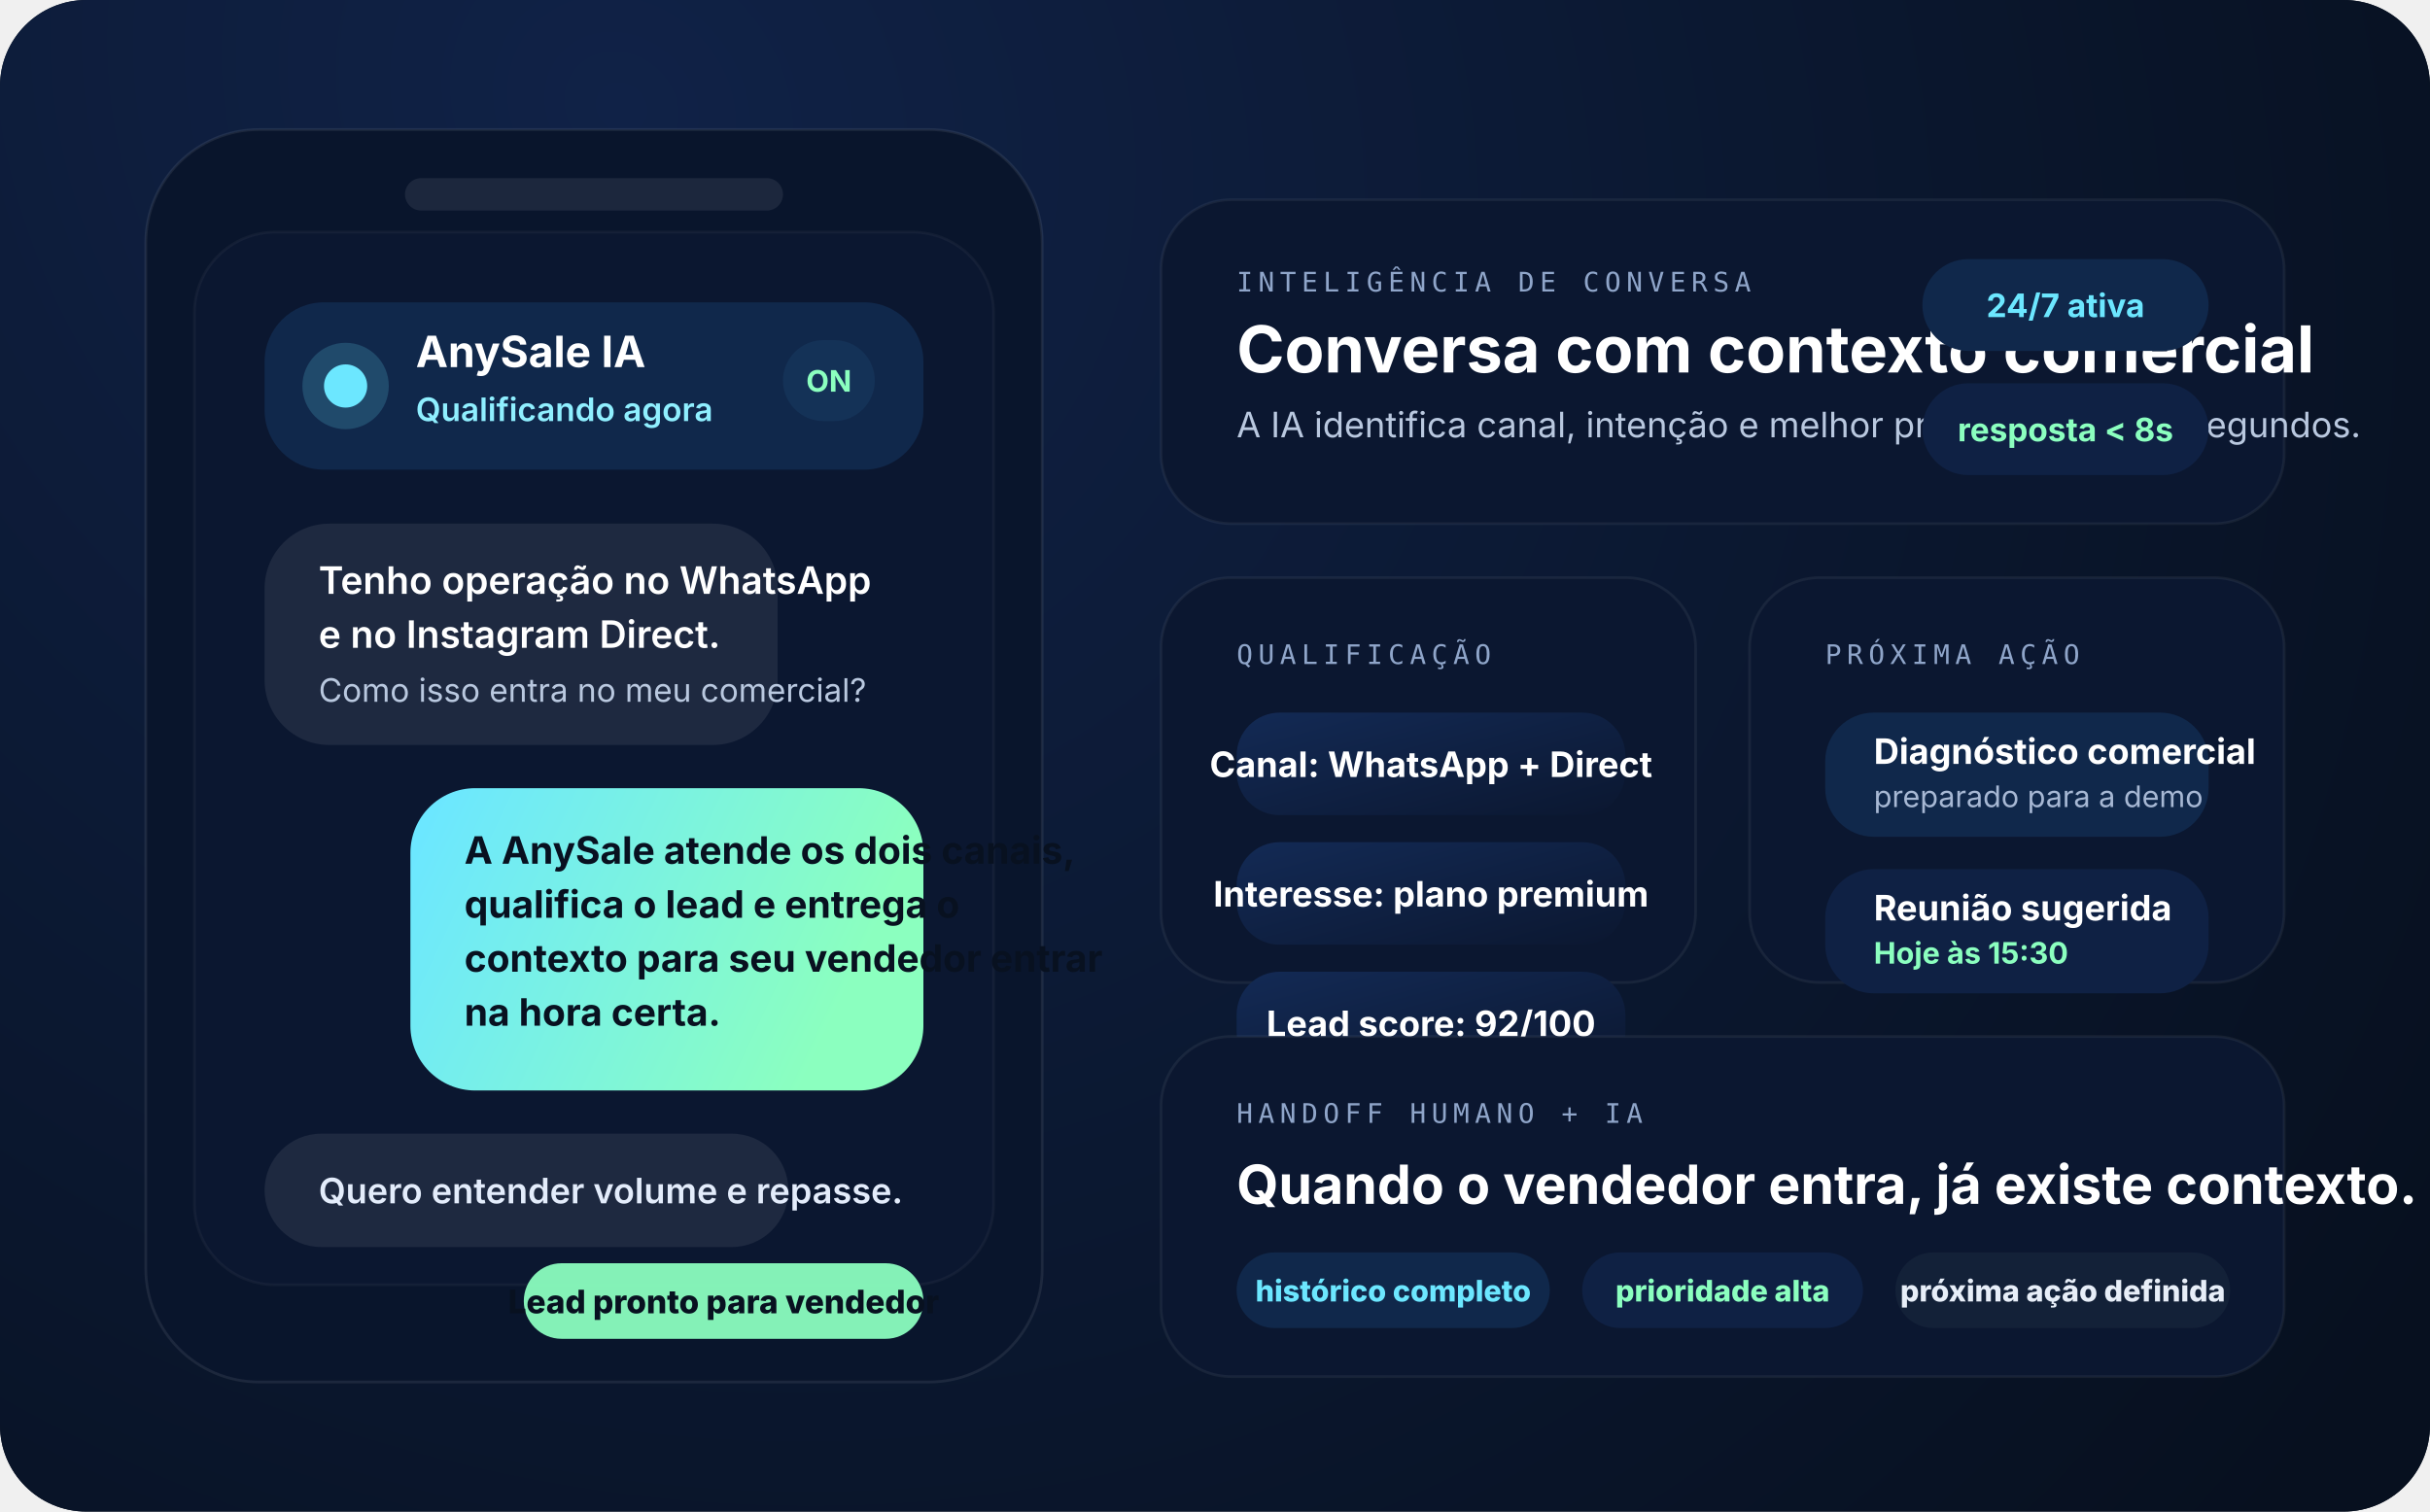
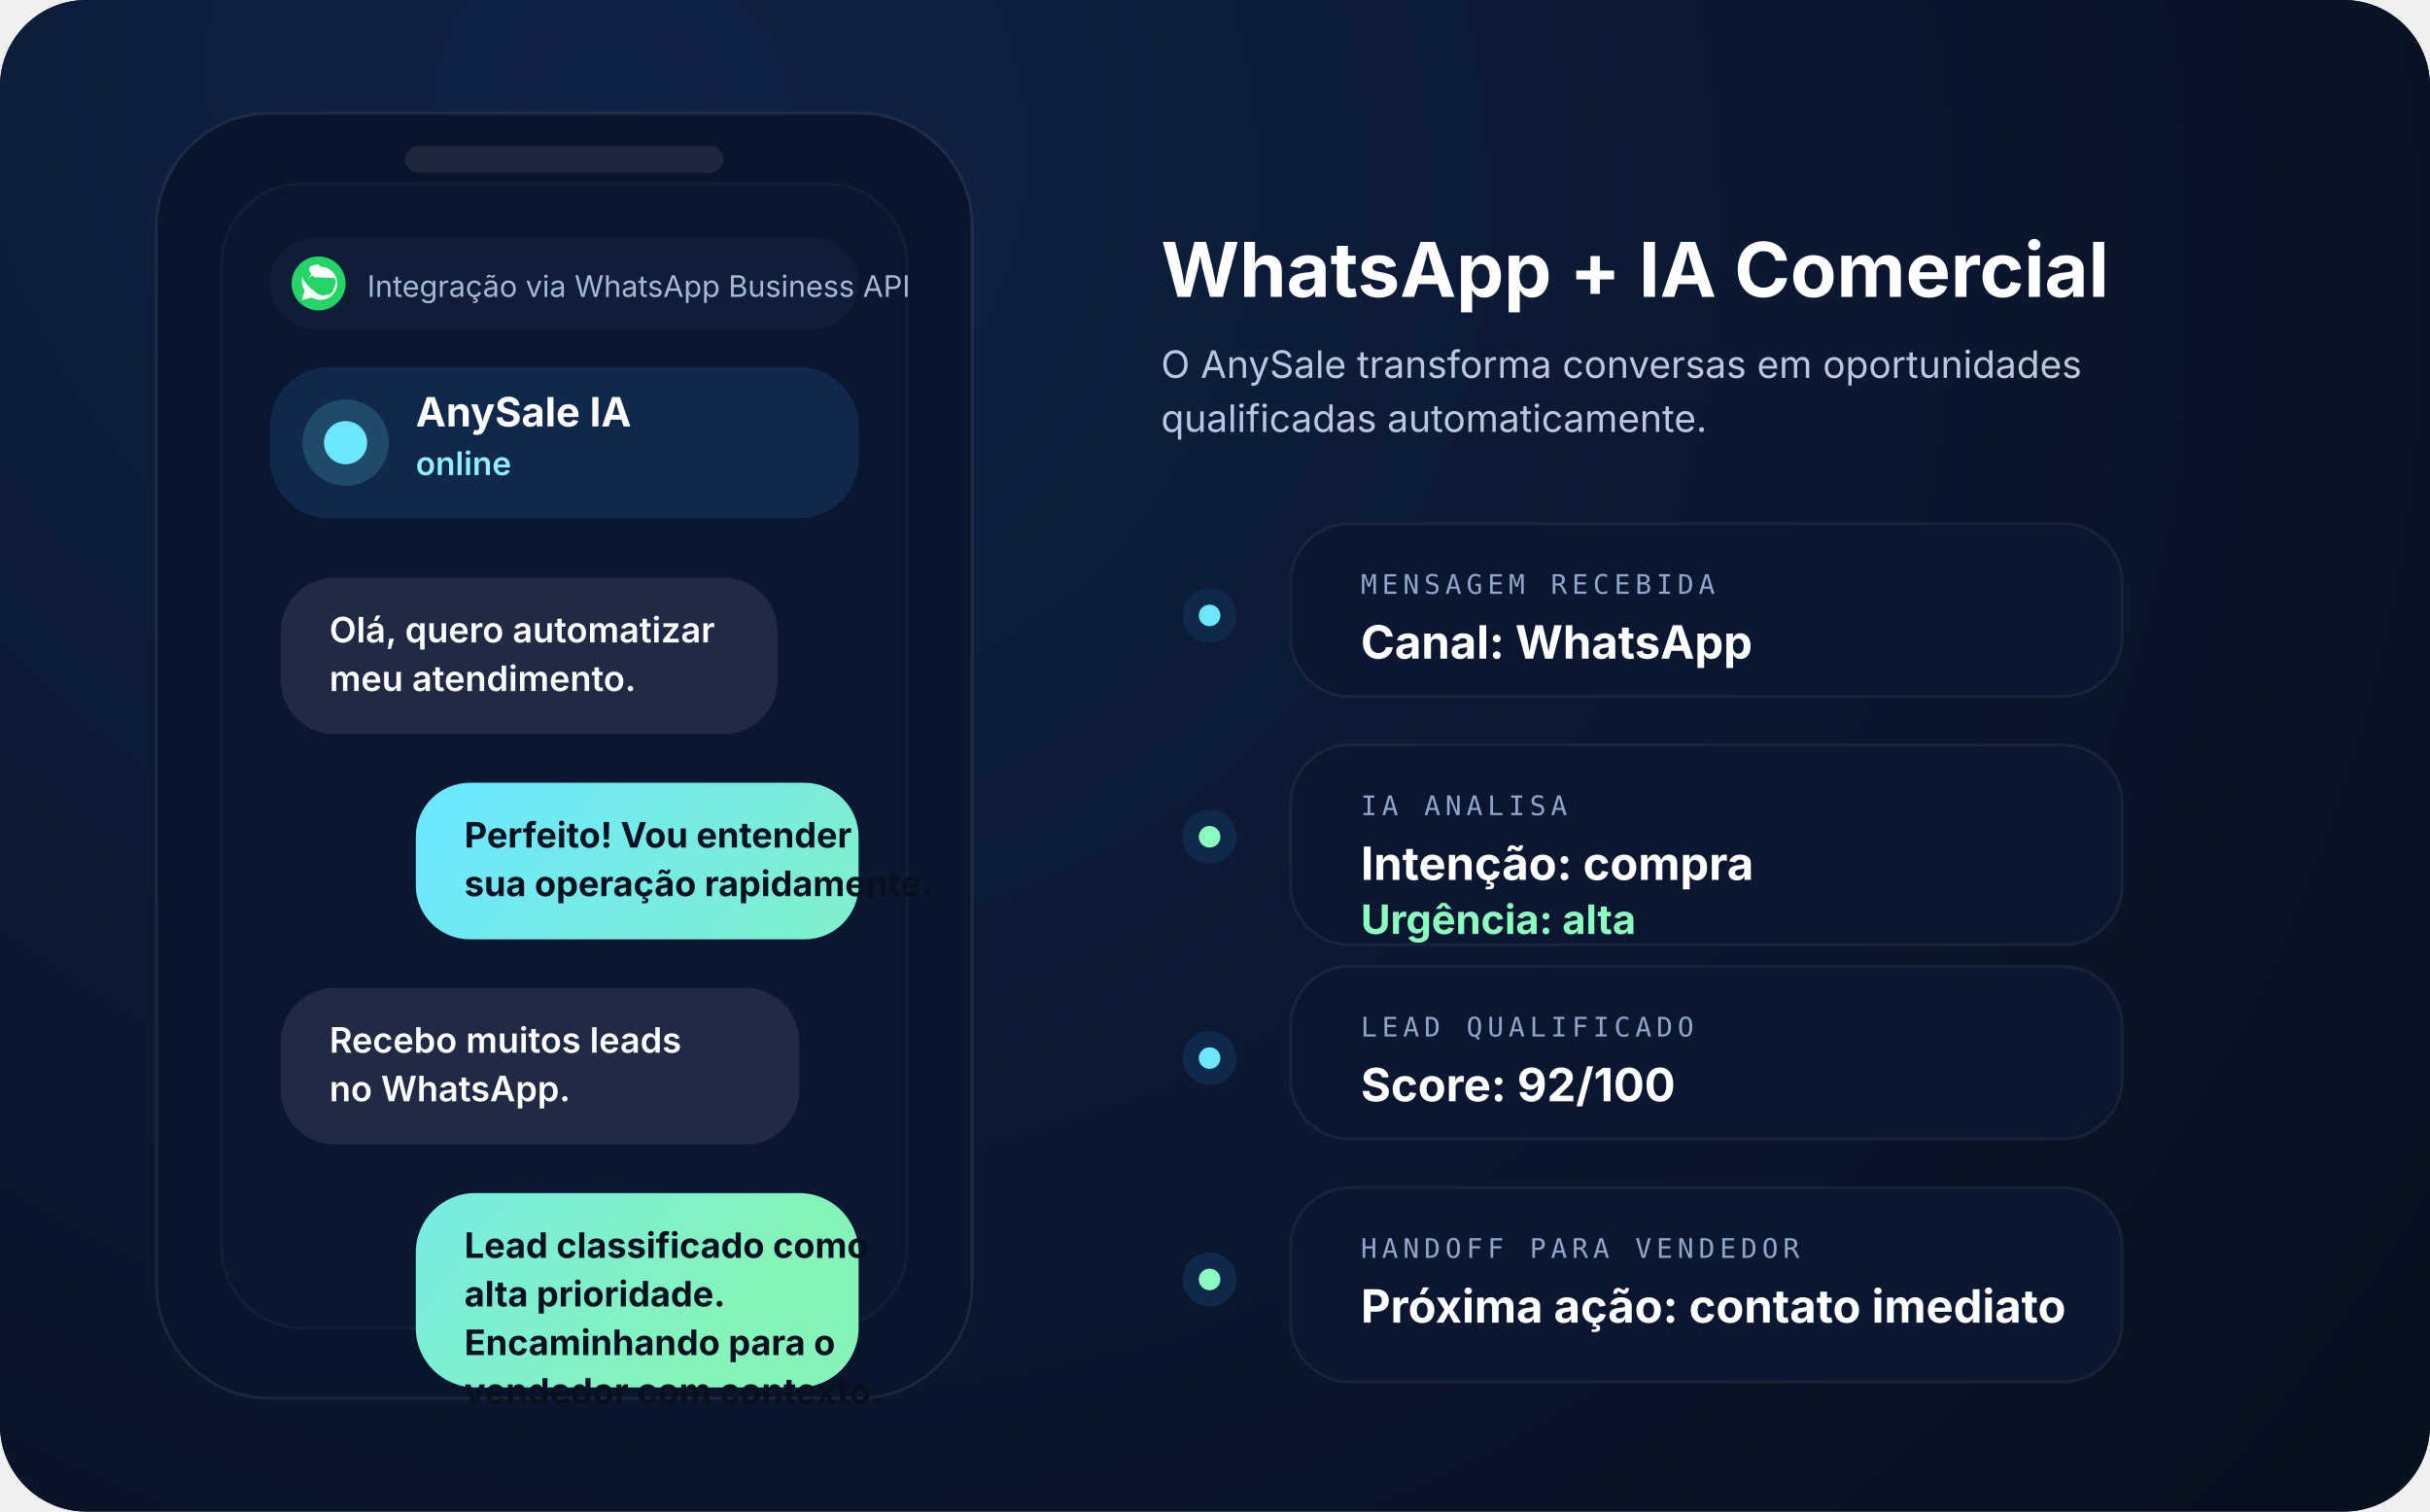
<svg xmlns="http://www.w3.org/2000/svg" width="900" height="560" viewBox="0 0 900 560" fill="none">
  <defs>
-     <radialGradient id="bg" cx="0" cy="0" r="1" gradientUnits="userSpaceOnUse" gradientTransform="translate(232 44) rotate(36.0324) scale(794.399 706.614)">
+     <radialGradient id="bg" cx="0" cy="0" r="1" gradientUnits="userSpaceOnUse" gradientTransform="translate(228 40) rotate(35.4) scale(804 712)">
      <stop stop-color="#102247" />
      <stop offset="1" stop-color="#07101F" />
    </radialGradient>
-     <linearGradient id="chatGlow" x1="170" y1="278" x2="322" y2="350" gradientUnits="userSpaceOnUse">
+     <linearGradient id="aiBubble" x1="178" y1="278" x2="336" y2="398" gradientUnits="userSpaceOnUse">
+       <stop stop-color="#6CE7FF" />
+       <stop offset="1" stop-color="#86F3BA" />
+     </linearGradient>
+     <linearGradient id="connector" x1="0" y1="0" x2="0" y2="1">
      <stop stop-color="#6CE7FF" />
      <stop offset="1" stop-color="#8BFFBF" />
-     </linearGradient>
-     <linearGradient id="pill" x1="0" y1="0" x2="1" y2="1">
-       <stop stop-color="#132A55" />
-       <stop offset="1" stop-color="#0B1730" />
    </linearGradient>
  </defs>
  <rect width="900" height="560" rx="32" fill="#07101F" />
  <rect width="900" height="560" rx="32" fill="url(#bg)" />
-   <rect x="54" y="48" width="332" height="464" rx="42" fill="#09152C" stroke="#FFFFFF" stroke-opacity="0.08" />
-   <rect x="72" y="86" width="296" height="390" rx="30" fill="#0B1730" stroke="#FFFFFF" stroke-opacity="0.04" />
-   <rect x="150" y="66" width="140" height="12" rx="6" fill="#FFFFFF" fill-opacity="0.08" />
-   <rect x="98" y="112" width="244" height="62" rx="22" fill="#10284B" />
-   <circle cx="128" cy="143" r="16" fill="#6CE7FF" fill-opacity="0.18" />
-   <circle cx="128" cy="143" r="8" fill="#6CE7FF" />
-   <text x="154" y="136" fill="#FFFFFF" font-size="16" font-weight="700" font-family="Sora, Inter, Arial, sans-serif">AnySale IA</text>
-   <text x="154" y="156" fill="#8FEFFF" font-size="12" font-weight="600" font-family="Manrope, Inter, Arial, sans-serif">Qualificando agora</text>
-   <rect x="290" y="126" width="34" height="30" rx="15" fill="#143257" />
-   <text x="307" y="141" fill="#8BFFBF" font-size="11" font-weight="700" font-family="Manrope, Inter, Arial, sans-serif" text-anchor="middle" dominant-baseline="middle">ON</text>
-   <rect x="98" y="194" width="190" height="82" rx="24" fill="#FFFFFF" fill-opacity="0.08" />
-   <text x="118" y="220" fill="#FFFFFF" font-size="14" font-weight="600" font-family="Manrope, Inter, Arial, sans-serif">Tenho operação no WhatsApp</text>
-   <text x="118" y="240" fill="#FFFFFF" font-size="14" font-weight="600" font-family="Manrope, Inter, Arial, sans-serif">e no Instagram Direct.</text>
-   <text x="118" y="260" fill="#B9C8DF" font-size="12" font-family="Manrope, Inter, Arial, sans-serif">Como isso entra no meu comercial?</text>
-   <rect x="152" y="292" width="190" height="112" rx="24" fill="url(#chatGlow)" />
-   <text x="172" y="320" fill="#081120" font-size="14" font-weight="700" font-family="Manrope, Inter, Arial, sans-serif">A AnySale atende os dois canais,</text>
-   <text x="172" y="340" fill="#081120" font-size="14" font-weight="700" font-family="Manrope, Inter, Arial, sans-serif">qualifica o lead e entrega o</text>
-   <text x="172" y="360" fill="#081120" font-size="14" font-weight="700" font-family="Manrope, Inter, Arial, sans-serif">contexto para seu vendedor entrar</text>
-   <text x="172" y="380" fill="#081120" font-size="14" font-weight="700" font-family="Manrope, Inter, Arial, sans-serif">na hora certa.</text>
-   <rect x="98" y="420" width="194" height="42" rx="21" fill="#FFFFFF" fill-opacity="0.08" />
-   <text x="118" y="441" fill="#E3ECFB" font-size="13" font-weight="600" font-family="Manrope, Inter, Arial, sans-serif" dominant-baseline="middle">Quero entender volume e repasse.</text>
-   <rect x="194" y="468" width="148" height="28" rx="14" fill="#8BFFBF" fill-opacity="0.94" />
-   <text x="268" y="482" fill="#081120" font-size="12" font-weight="800" font-family="Manrope, Inter, Arial, sans-serif" text-anchor="middle" dominant-baseline="middle">Lead pronto para vendedor</text>
-   <rect x="430" y="74" width="416" height="120" rx="26" fill="#0B1730" stroke="#FFFFFF" stroke-opacity="0.06" />
-   <text x="458" y="108" fill="#8FA5C9" font-size="10" letter-spacing="0.2em" font-family="'IBM Plex Mono', monospace">INTELIGÊNCIA DE CONVERSA</text>
-   <text x="458" y="138" fill="#FFFFFF" font-size="24" font-weight="700" font-family="Sora, Inter, Arial, sans-serif">Conversa com contexto comercial</text>
-   <text x="458" y="162" fill="#B9C8DF" font-size="13" font-family="Manrope, Inter, Arial, sans-serif">A IA identifica canal, intenção e melhor próxima ação em segundos.</text>
-   <rect x="712" y="96" width="106" height="34" rx="17" fill="#10284B" />
-   <text x="765" y="113" fill="#6CE7FF" font-size="12" font-weight="700" font-family="Manrope, Inter, Arial, sans-serif" text-anchor="middle" dominant-baseline="middle">24/7 ativa</text>
-   <rect x="712" y="142" width="106" height="34" rx="17" fill="#0F2144" />
-   <text x="765" y="159" fill="#8BFFBF" font-size="12" font-weight="700" font-family="Manrope, Inter, Arial, sans-serif" text-anchor="middle" dominant-baseline="middle">resposta &lt; 8s</text>
-   <rect x="430" y="214" width="198" height="150" rx="26" fill="#0B1730" stroke="#FFFFFF" stroke-opacity="0.06" />
-   <text x="458" y="246" fill="#8FA5C9" font-size="10" letter-spacing="0.2em" font-family="'IBM Plex Mono', monospace">QUALIFICAÇÃO</text>
-   <rect x="458" y="264" width="144" height="38" rx="16" fill="url(#pill)" />
-   <text x="530" y="283" fill="#FFFFFF" font-size="13" font-weight="700" font-family="Manrope, Inter, Arial, sans-serif" text-anchor="middle" dominant-baseline="middle">Canal: WhatsApp + Direct</text>
-   <rect x="458" y="312" width="144" height="38" rx="16" fill="url(#pill)" />
-   <text x="530" y="331" fill="#FFFFFF" font-size="13" font-weight="700" font-family="Manrope, Inter, Arial, sans-serif" text-anchor="middle" dominant-baseline="middle">Interesse: plano premium</text>
-   <rect x="458" y="360" width="144" height="38" rx="16" fill="url(#pill)" />
-   <text x="530" y="379" fill="#FFFFFF" font-size="13" font-weight="700" font-family="Manrope, Inter, Arial, sans-serif" text-anchor="middle" dominant-baseline="middle">Lead score: 92/100</text>
-   <rect x="648" y="214" width="198" height="150" rx="26" fill="#0B1730" stroke="#FFFFFF" stroke-opacity="0.06" />
-   <text x="676" y="246" fill="#8FA5C9" font-size="10" letter-spacing="0.2em" font-family="'IBM Plex Mono', monospace">PRÓXIMA AÇÃO</text>
-   <rect x="676" y="264" width="142" height="46" rx="18" fill="#10284B" />
-   <text x="694" y="283" fill="#FFFFFF" font-size="13" font-weight="700" font-family="Manrope, Inter, Arial, sans-serif">Diagnóstico comercial</text>
-   <text x="694" y="299" fill="#A7B8D4" font-size="11" font-family="Manrope, Inter, Arial, sans-serif">preparado para a demo</text>
-   <rect x="676" y="322" width="142" height="46" rx="18" fill="#0F2144" />
-   <text x="694" y="341" fill="#FFFFFF" font-size="13" font-weight="700" font-family="Manrope, Inter, Arial, sans-serif">Reunião sugerida</text>
-   <text x="694" y="357" fill="#8BFFBF" font-size="11" font-weight="700" font-family="Manrope, Inter, Arial, sans-serif">Hoje às 15:30</text>
-   <rect x="430" y="384" width="416" height="126" rx="26" fill="#0B1730" stroke="#FFFFFF" stroke-opacity="0.06" />
-   <text x="458" y="416" fill="#8FA5C9" font-size="10" letter-spacing="0.2em" font-family="'IBM Plex Mono', monospace">HANDOFF HUMANO + IA</text>
-   <text x="458" y="446" fill="#FFFFFF" font-size="20" font-weight="700" font-family="Sora, Inter, Arial, sans-serif">Quando o vendedor entra, já existe contexto.</text>
-   <rect x="458" y="464" width="116" height="28" rx="14" fill="#10284B" />
-   <text x="516" y="478" fill="#6CE7FF" font-size="11" font-weight="800" font-family="Manrope, Inter, Arial, sans-serif" text-anchor="middle" dominant-baseline="middle">histórico completo</text>
-   <rect x="586" y="464" width="104" height="28" rx="14" fill="#0F2144" />
-   <text x="638" y="478" fill="#8BFFBF" font-size="11" font-weight="800" font-family="Manrope, Inter, Arial, sans-serif" text-anchor="middle" dominant-baseline="middle">prioridade alta</text>
-   <rect x="702" y="464" width="124" height="28" rx="14" fill="#132138" />
-   <text x="764" y="478" fill="#E7EEF8" font-size="11" font-weight="800" font-family="Manrope, Inter, Arial, sans-serif" text-anchor="middle" dominant-baseline="middle">próxima ação definida</text>
+   <rect x="58" y="42" width="302" height="476" rx="42" fill="#09152C" stroke="#FFFFFF" stroke-opacity="0.08" />
+   <rect x="82" y="68" width="254" height="424" rx="30" fill="#0B1730" stroke="#FFFFFF" stroke-opacity="0.04" />
+   <rect x="150" y="54" width="118" height="10" rx="5" fill="#FFFFFF" fill-opacity="0.08" />
+   <rect x="100" y="88" width="218" height="34" rx="17" fill="#101D38" />
+   <circle cx="118" cy="105" r="10" fill="#25D366" />
+   <path d="M118 98C114.6 98 111.8 100.8 111.8 104.2C111.8 105.4 112.2 106.6 112.8 107.6L111.8 111.2L115.5 110.2C116.4 110.8 117.5 111.1 118.7 111.1C122.1 111.1 124.9 108.4 124.9 105C124.9 101.6 122.1 98.8 118.7 98.8L118 98Z" fill="white" fill-opacity="0.98" />
+   <path d="M116.4 102.7C116.2 102.2 116 102.2 115.7 102.2C115.5 102.2 115.2 102.2 115 102.5C114.8 102.7 114.2 103.2 114.2 104.2C114.2 105.2 115 106.2 115.1 106.3C115.2 106.4 116.4 108.4 118.2 109.1C119.7 109.7 120 109.5 120.4 109.4C120.8 109.3 121.6 108.7 121.8 108.2C122 107.8 122 107.4 121.9 107.3C121.8 107.2 121.4 107.1 121 106.9C120.6 106.7 120.1 106.5 119.8 106.9C119.6 107.2 119.3 107.5 119.1 107.7C118.9 107.9 118.7 107.9 118.3 107.7C117.9 107.5 116.8 107.2 115.8 106C115 105.1 114.5 104.1 114.3 103.7C114.1 103.3 114.2 103.1 114.4 102.9C114.5 102.8 114.7 102.6 114.8 102.4C114.9 102.2 115 102.1 115.1 101.9C115.2 101.7 115.2 101.5 115.1 101.3C115 101.2 114.7 100.4 114.5 99.9C114.3 99.4 114.1 99.5 113.9 99.5H113.4C113.2 99.5 112.9 99.6 112.7 99.8C112.5 100 111.9 100.6 111.9 101.8C111.9 103 112.8 104.2 112.9 104.3C113 104.5 114.8 107.2 117.7 108.4C120.6 109.6 120.6 109.2 121.2 109.2C121.8 109.2 123.1 108.6 123.4 107.7C123.7 106.8 123.7 106.1 123.6 105.9C123.5 105.7 123.2 105.6 122.8 105.4C122.4 105.2 120.8 104.4 120.4 104.3C120 104.1 119.7 104.1 119.4 104.5C119.1 104.8 118.5 105.6 118.2 105.8C118 106 117.8 106 117.4 105.8C117 105.6 115.8 105.1 114.8 103.9C114 102.9 113.5 101.7 113.3 101.3C113.1 100.9 113.5 100.7 113.8 100.4C114 100.2 114.2 100 114.3 99.8C114.5 99.6 114.6 99.4 114.7 99.2C114.8 99 114.8 98.8 114.7 98.6C114.6 98.4 114.2 97.6 114 97.1C113.8 96.6 113.6 96.7 113.4 96.7H113C112.8 96.7 112.4 96.8 112.1 97.1C111.8 97.4 111.1 98.1 111.1 99.5C111.1 100.9 112.2 102.2 112.4 102.4C112.5 102.6 114.4 105.7 117.5 107C120.5 108.3 120.5 107.9 121.2 107.9C121.9 107.9 123.6 107.2 124 106C124.4 104.8 124.4 103.8 124.3 103.6C124.2 103.4 123.8 103.2 123.4 103Z" fill="#25D366" />
+   <text x="136" y="106" fill="#A7B8D4" font-size="11" font-family="Manrope, Inter, Arial, sans-serif" dominant-baseline="middle">Integração via WhatsApp Business API</text>
+   <rect x="100" y="136" width="218" height="56" rx="22" fill="#10284B" />
+   <circle cx="128" cy="164" r="16" fill="#6CE7FF" fill-opacity="0.18" />
+   <circle cx="128" cy="164" r="8" fill="#6CE7FF" />
+   <text x="154" y="158" fill="#FFFFFF" font-size="15" font-weight="700" font-family="Sora, Inter, Arial, sans-serif">AnySale IA</text>
+   <text x="154" y="176" fill="#8FEFFF" font-size="12" font-weight="600" font-family="Manrope, Inter, Arial, sans-serif">online</text>
+   <rect x="104" y="214" width="184" height="58" rx="20" fill="#202A44" />
+   <text x="122" y="238" fill="#FFFFFF" font-size="13" font-weight="600" font-family="Manrope, Inter, Arial, sans-serif">Olá, quero automatizar</text>
+   <text x="122" y="256" fill="#FFFFFF" font-size="13" font-weight="600" font-family="Manrope, Inter, Arial, sans-serif">meu atendimento.</text>
+   <rect x="154" y="290" width="164" height="58" rx="20" fill="url(#aiBubble)" />
+   <text x="172" y="314" fill="#07101F" font-size="13" font-weight="700" font-family="Manrope, Inter, Arial, sans-serif">Perfeito! Vou entender</text>
+   <text x="172" y="332" fill="#07101F" font-size="13" font-weight="700" font-family="Manrope, Inter, Arial, sans-serif">sua operação rapidamente.</text>
+   <rect x="104" y="366" width="192" height="58" rx="20" fill="#202A44" />
+   <text x="122" y="390" fill="#FFFFFF" font-size="13" font-weight="600" font-family="Manrope, Inter, Arial, sans-serif">Recebo muitos leads</text>
+   <text x="122" y="408" fill="#FFFFFF" font-size="13" font-weight="600" font-family="Manrope, Inter, Arial, sans-serif">no WhatsApp.</text>
+   <rect x="154" y="442" width="164" height="72" rx="22" fill="url(#aiBubble)" />
+   <text x="172" y="466" fill="#07101F" font-size="13" font-weight="700" font-family="Manrope, Inter, Arial, sans-serif">Lead classificado como</text>
+   <text x="172" y="484" fill="#07101F" font-size="13" font-weight="700" font-family="Manrope, Inter, Arial, sans-serif">alta prioridade.</text>
+   <text x="172" y="502" fill="#07101F" font-size="13" font-weight="700" font-family="Manrope, Inter, Arial, sans-serif">Encaminhando para o</text>
+   <text x="172" y="520" fill="#07101F" font-size="13" font-weight="700" font-family="Manrope, Inter, Arial, sans-serif">vendedor com contexto.</text>
+   <text x="430" y="110" fill="#FFFFFF" font-size="28" font-weight="700" font-family="Sora, Inter, Arial, sans-serif">WhatsApp + IA Comercial</text>
+   <text x="430" y="140" fill="#B9C8DF" font-size="14" font-family="Manrope, Inter, Arial, sans-serif">O AnySale transforma conversas em oportunidades</text>
+   <text x="430" y="160" fill="#B9C8DF" font-size="14" font-family="Manrope, Inter, Arial, sans-serif">qualificadas automaticamente.</text>
+   <path d="M448 206V454" stroke="url(#connector)" stroke-width="3" stroke-linecap="round" stroke-opacity="0.9" />
+   <circle cx="448" cy="228" r="10" fill="#10284B" />
+   <circle cx="448" cy="310" r="10" fill="#10284B" />
+   <circle cx="448" cy="392" r="10" fill="#10284B" />
+   <circle cx="448" cy="474" r="10" fill="#10284B" />
+   <circle cx="448" cy="228" r="4" fill="#6CE7FF" />
+   <circle cx="448" cy="310" r="4" fill="#8BFFBF" />
+   <circle cx="448" cy="392" r="4" fill="#6CE7FF" />
+   <circle cx="448" cy="474" r="4" fill="#8BFFBF" />
+   <rect x="478" y="194" width="308" height="64" rx="22" fill="#0B1730" stroke="#FFFFFF" stroke-opacity="0.06" />
+   <text x="504" y="220" fill="#8FA5C9" font-size="10" letter-spacing="0.18em" font-family="'IBM Plex Mono', monospace">MENSAGEM RECEBIDA</text>
+   <text x="504" y="244" fill="#FFFFFF" font-size="17" font-weight="700" font-family="Manrope, Inter, Arial, sans-serif">Canal: WhatsApp</text>
+   <rect x="478" y="276" width="308" height="74" rx="22" fill="#0B1730" stroke="#FFFFFF" stroke-opacity="0.06" />
+   <text x="504" y="302" fill="#8FA5C9" font-size="10" letter-spacing="0.18em" font-family="'IBM Plex Mono', monospace">IA ANALISA</text>
+   <text x="504" y="326" fill="#FFFFFF" font-size="17" font-weight="700" font-family="Manrope, Inter, Arial, sans-serif">Intenção: compra</text>
+   <text x="504" y="346" fill="#8BFFBF" font-size="15" font-weight="700" font-family="Manrope, Inter, Arial, sans-serif">Urgência: alta</text>
+   <rect x="478" y="358" width="308" height="64" rx="22" fill="#0B1730" stroke="#FFFFFF" stroke-opacity="0.06" />
+   <text x="504" y="384" fill="#8FA5C9" font-size="10" letter-spacing="0.18em" font-family="'IBM Plex Mono', monospace">LEAD QUALIFICADO</text>
+   <text x="504" y="408" fill="#FFFFFF" font-size="17" font-weight="700" font-family="Manrope, Inter, Arial, sans-serif">Score: 92/100</text>
+   <rect x="478" y="440" width="308" height="72" rx="22" fill="#0B1730" stroke="#FFFFFF" stroke-opacity="0.06" />
+   <text x="504" y="466" fill="#8FA5C9" font-size="10" letter-spacing="0.18em" font-family="'IBM Plex Mono', monospace">HANDOFF PARA VENDEDOR</text>
+   <text x="504" y="490" fill="#FFFFFF" font-size="17" font-weight="700" font-family="Manrope, Inter, Arial, sans-serif">Próxima ação: contato imediato</text>
</svg>
